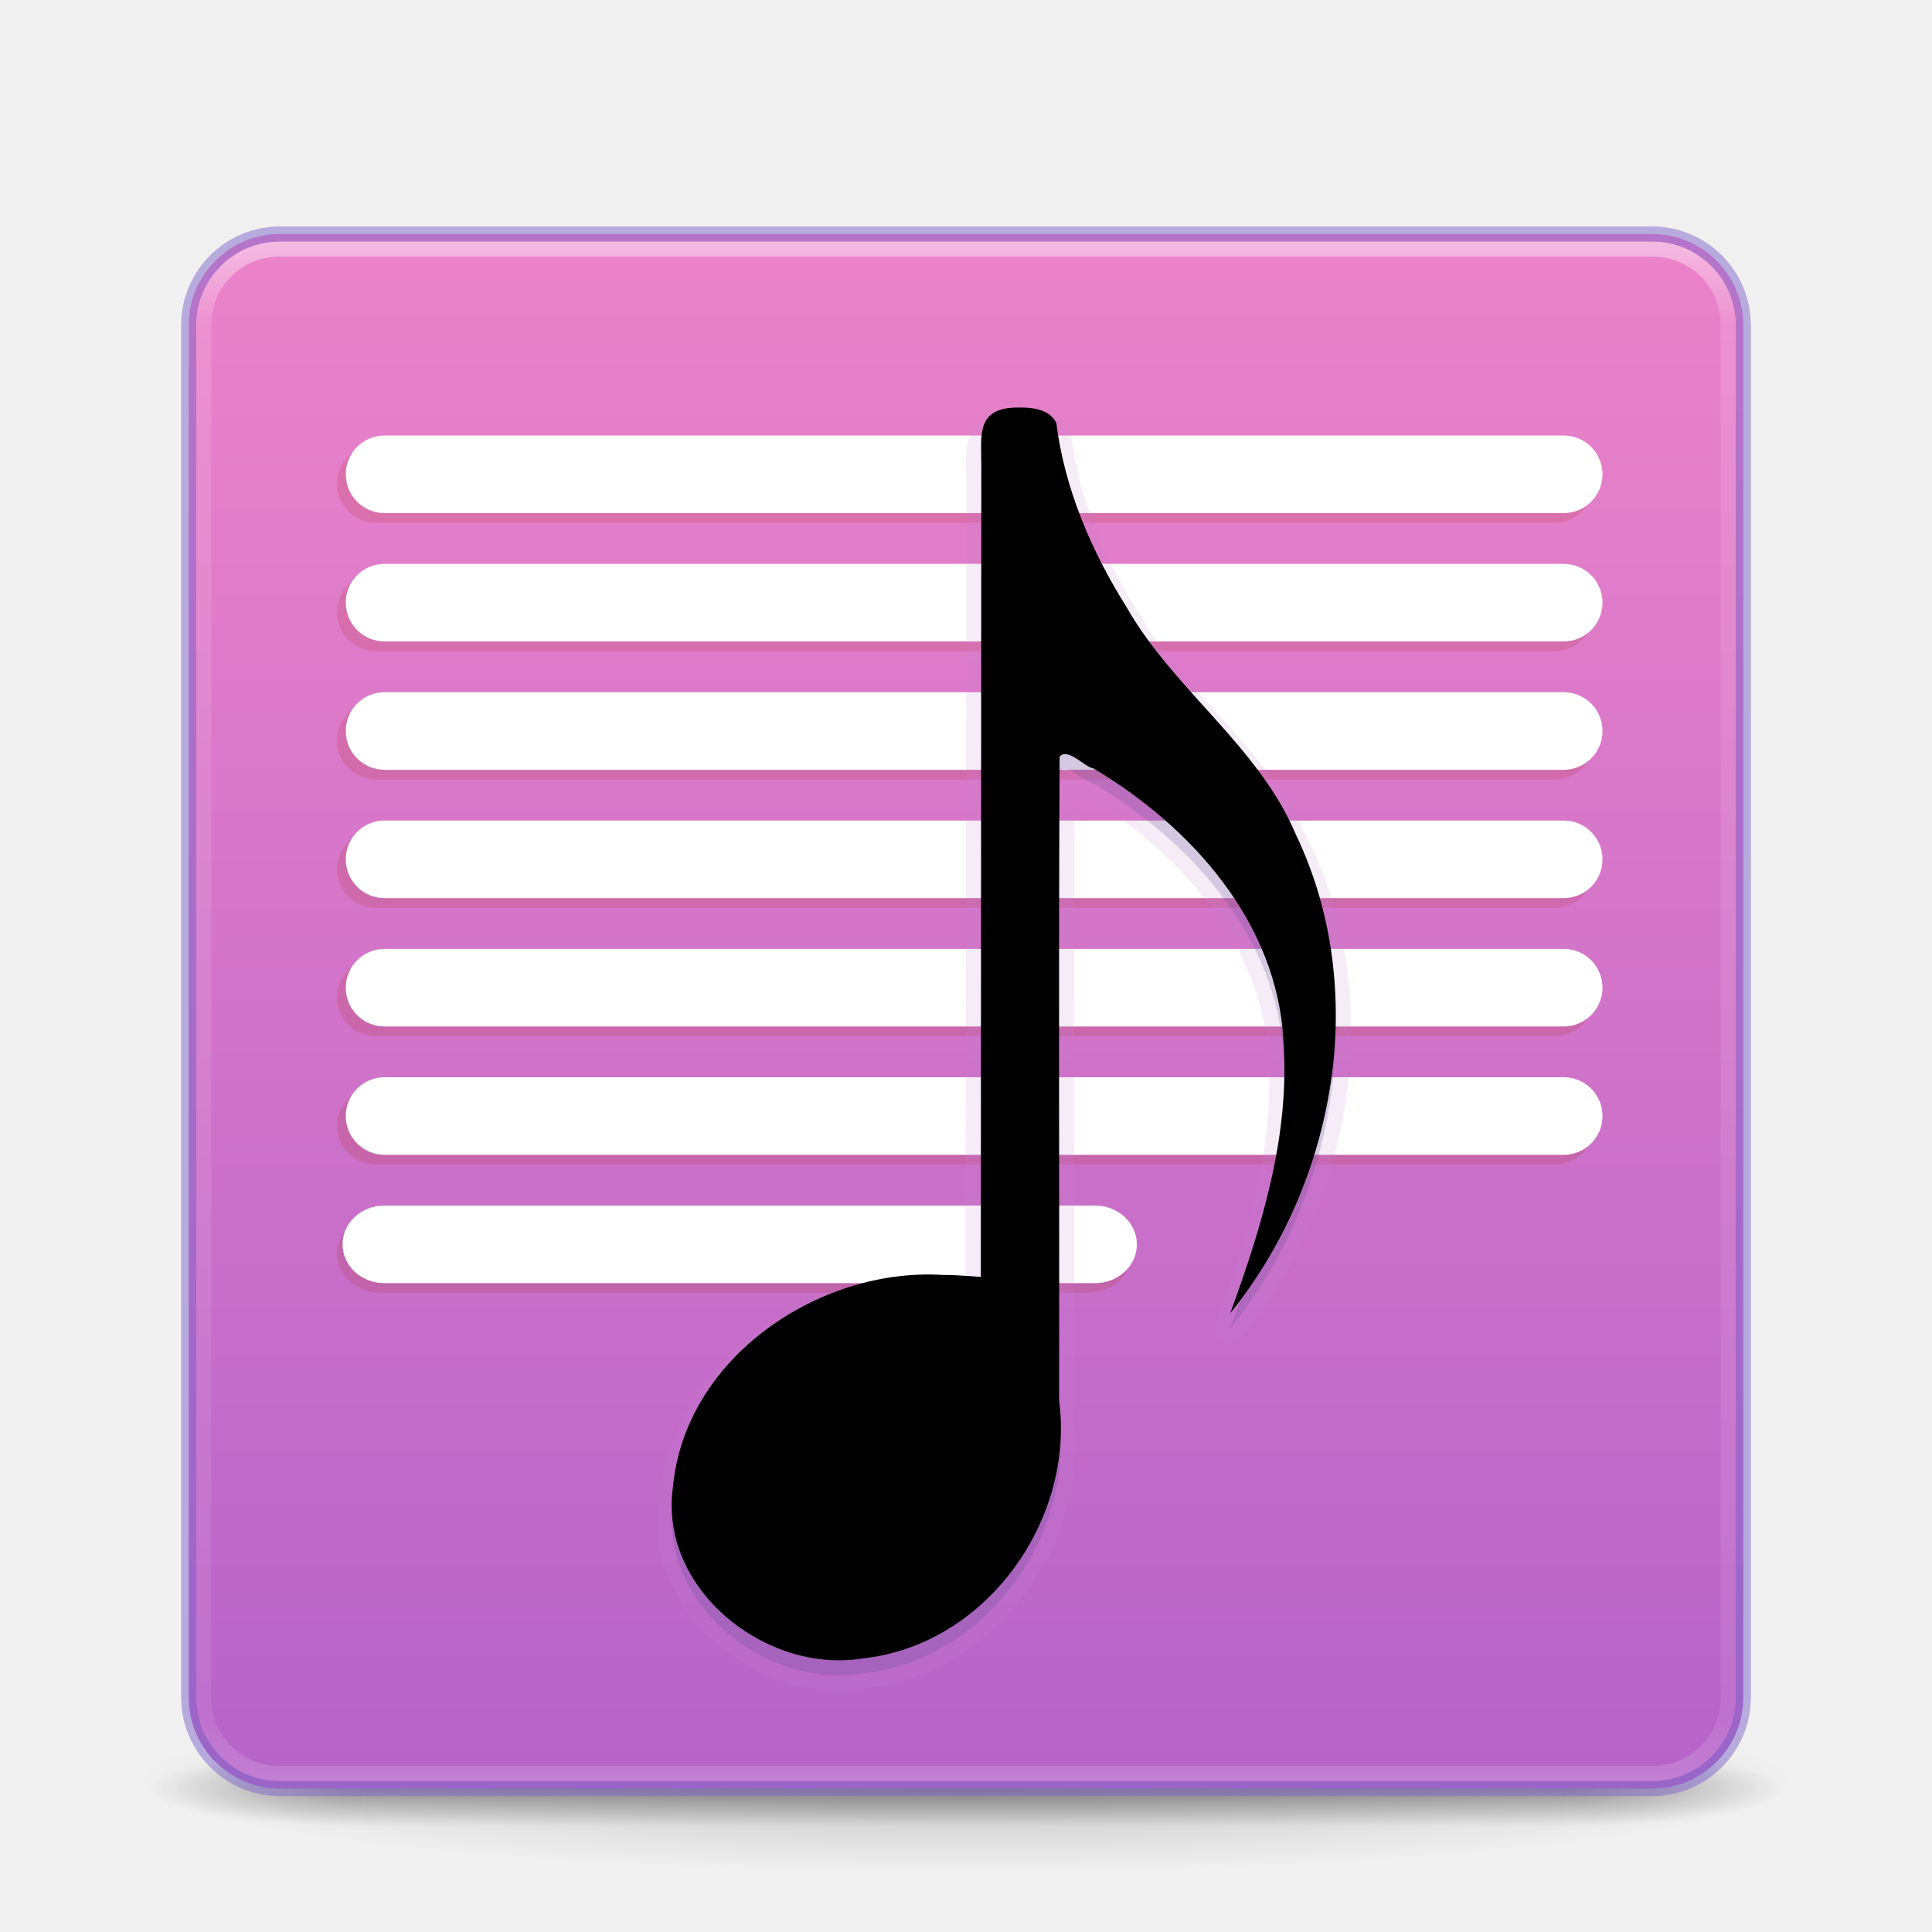
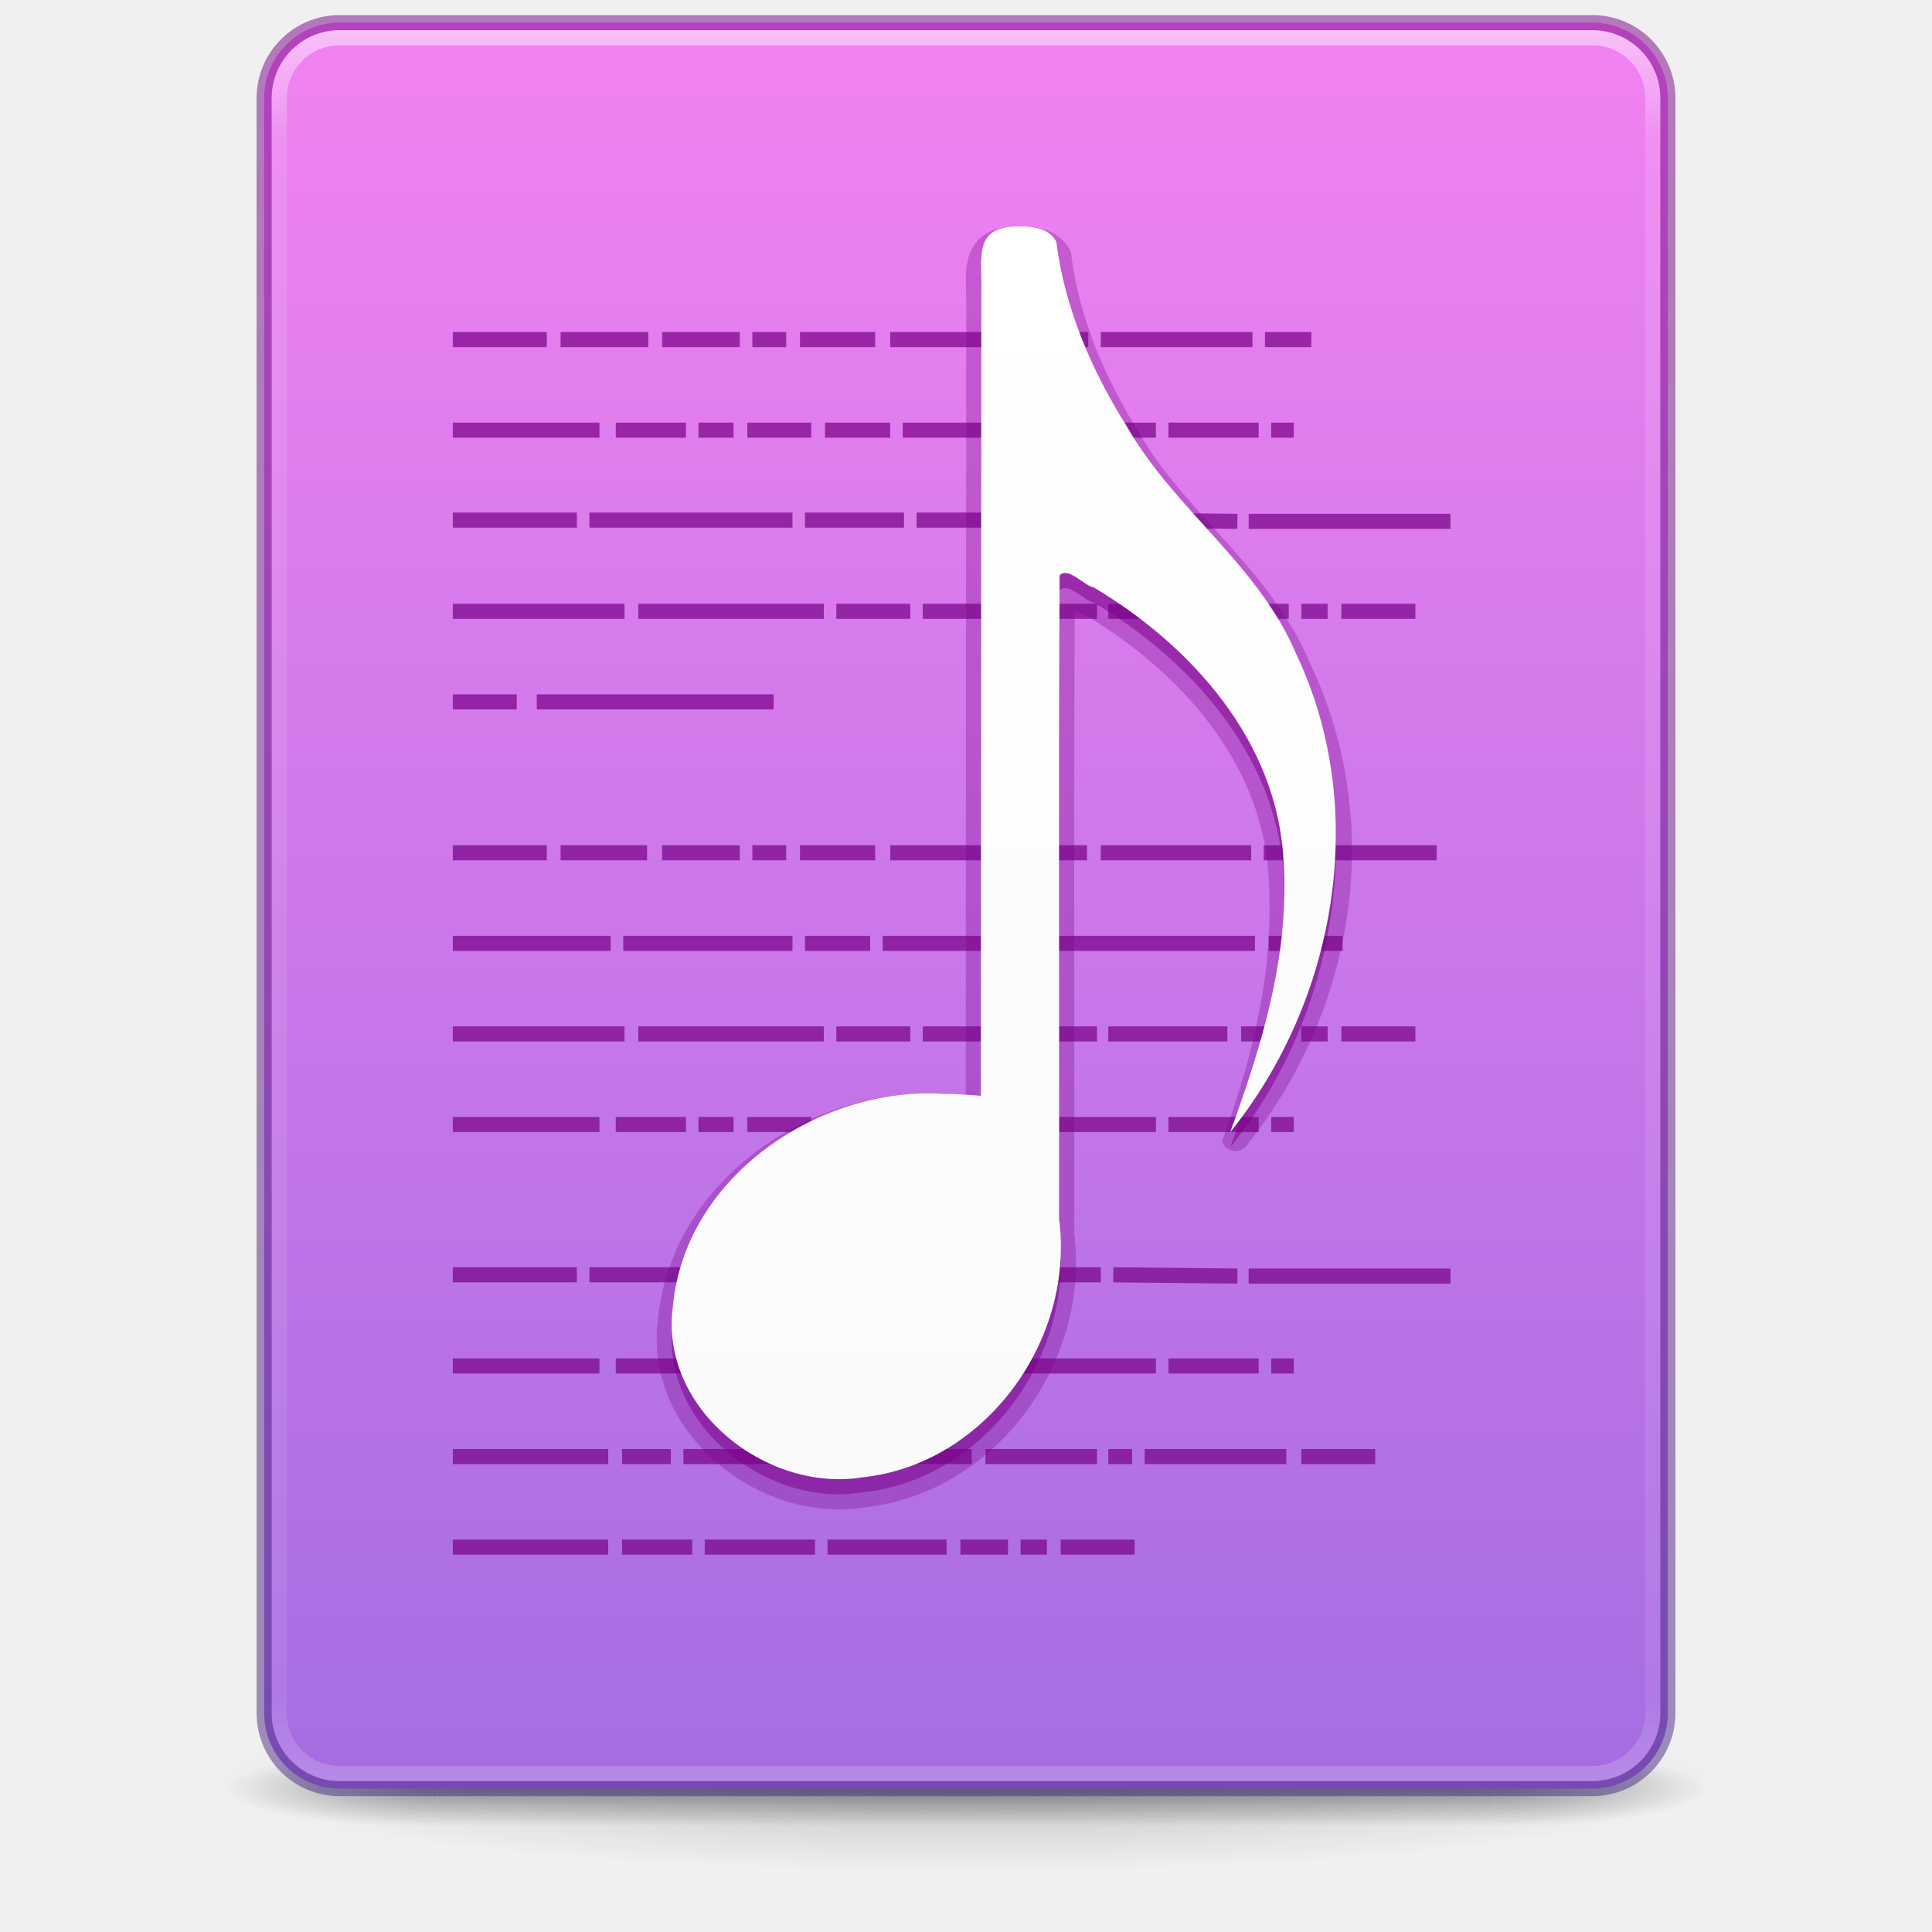
- <svg xmlns="http://www.w3.org/2000/svg" xmlns:xlink="http://www.w3.org/1999/xlink" version="1.1" width="128" height="128" id="svg3049">
-   <defs id="defs3051">
-     <linearGradient id="linearGradient897">
-       <stop id="stop893" style="stop-color:#ec83c9;stop-opacity:1" offset="0" />
-       <stop id="stop895" style="stop-color:#b664c9;stop-opacity:1" offset="1" />
+ <svg xmlns="http://www.w3.org/2000/svg" xmlns:xlink="http://www.w3.org/1999/xlink" version="1.1" id="svg2" height="128" width="128">
+   <defs id="defs4">
+     <linearGradient id="linearGradient6420">
+       <stop id="stop6422" offset="0" style="stop-color:#000000;stop-opacity:1;" />
+       <stop id="stop6424" offset="1" style="stop-color:#000000;stop-opacity:0;" />
    </linearGradient>
+     <linearGradient id="linearGradient6307">
+       <stop id="stop6309" offset="0" style="stop-color:#cc0000;stop-opacity:1;" />
+       <stop id="stop6311" offset="1" style="stop-color:#cc0000;stop-opacity:0;" />
+     </linearGradient>
+     <linearGradient y2="42.728" x2="16.806" y1="20.62" x1="16.806" gradientTransform="matrix(4.207666,0,0,5.317381,-4.693666,-108.4236)" gradientUnits="userSpaceOnUse" id="linearGradient4610" xlink:href="#linearGradient4035" />
+     <linearGradient id="linearGradient4035">
+       <stop offset="0" style="stop-color:#ffffff;stop-opacity:1" id="stop4037" />
+       <stop offset="0.056" style="stop-color:#ffffff;stop-opacity:0.235" id="stop4039" />
+       <stop offset="0.944" style="stop-color:#ffffff;stop-opacity:0.157" id="stop4041" />
+       <stop offset="1" style="stop-color:#ffffff;stop-opacity:0.392" id="stop4043" />
+     </linearGradient>
+     <linearGradient id="linearGradient3688-166-749-654">
+       <stop offset="0" style="stop-color:#181818;stop-opacity:1" id="stop3088" />
+       <stop offset="1" style="stop-color:#181818;stop-opacity:0" id="stop3090" />
+     </linearGradient>
+     <linearGradient id="linearGradient3688-464-309-604">
+       <stop offset="0" style="stop-color:#181818;stop-opacity:1" id="stop3094" />
+       <stop offset="1" style="stop-color:#181818;stop-opacity:0" id="stop3096" />
+     </linearGradient>
+     <linearGradient id="linearGradient3702-501-757-795">
+       <stop offset="0" style="stop-color:#181818;stop-opacity:0" id="stop3100" />
+       <stop offset="0.5" style="stop-color:#181818;stop-opacity:1" id="stop3102" />
+       <stop offset="1" style="stop-color:#181818;stop-opacity:0" id="stop3104" />
+     </linearGradient>
+     <linearGradient gradientTransform="matrix(1.823529,0,0,1.983051,3.823529,-1959.464)" gradientUnits="userSpaceOnUse" y2="1047.854" x2="33" y1="988.821" x1="33" id="linearGradient4899" xlink:href="#linearGradient3994-617-9-9" />
+     <linearGradient y2="42.728" x2="16.806" y1="20.62" x1="16.806" gradientTransform="matrix(3.745285,0,0,4.855,2.855089,-93.77809)" gradientUnits="userSpaceOnUse" id="linearGradient4939" xlink:href="#linearGradient6420" />
+     <linearGradient id="linearGradient2867-449-88-871-390-598-476-591-434-148-57-177-8-3-3-6-4-8-8-8-5-7">
+       <stop offset="0" style="stop-color:#505050;stop-opacity:1" id="stop3750-1-0-7-6-6-1-3-9-3-9" />
+       <stop offset="0.262" style="stop-color:#2b2b2b;stop-opacity:1" id="stop3752-3-7-4-0-32-8-923-0-7-0" />
+       <stop offset="0.705" style="stop-color:#0a0a0a;stop-opacity:1" id="stop3754-1-8-5-2-7-6-7-1-9-1" />
+       <stop offset="1" style="stop-color:#000000;stop-opacity:1" id="stop3756-1-6-2-6-6-1-96-6-0-1" />
+     </linearGradient>
+     <radialGradient xlink:href="#linearGradient2867-449-88-871-390-598-476-591-434-148-57-177-8-3-3-6-4-8-8-8-5-7" id="radialGradient5299" gradientUnits="userSpaceOnUse" gradientTransform="matrix(0,25.07708,-23.88123,0,303.5567,-222.2813)" cx="7.118" cy="9.957" fx="7.118" fy="9.957" r="12.672" />
+     <linearGradient gradientTransform="matrix(1.888889,0,0,2.056604,1.666666,-2034.368)" gradientUnits="userSpaceOnUse" y2="991.362" x2="33" y1="1045.362" x1="33" id="linearGradient6426" xlink:href="#linearGradient4035" />
+     <linearGradient id="linearGradient3994-617-9-9">
+       <stop offset="0" style="stop-color:#667885;stop-opacity:1" id="stop4324-9-7" />
+       <stop offset="1" style="stop-color:#485a6c;stop-opacity:1" id="stop4326-1-1" />
+     </linearGradient>
+     <linearGradient y2="39.999" x2="25.058" y1="47.028" x1="25.058" gradientTransform="matrix(2.785714,0,0,1.857143,-3.042833,960.0765)" gradientUnits="userSpaceOnUse" id="linearGradient3941" xlink:href="#linearGradient3702-501-757-795" />
+     <radialGradient r="2.5" fy="43.5" fx="4.993" cy="43.5" cx="4.993" gradientTransform="matrix(5.536781,0,0,2.6,-52.48024,-1153.962)" gradientUnits="userSpaceOnUse" id="radialGradient3944" xlink:href="#linearGradient3688-464-309-604" />
+     <radialGradient r="2.5" fy="43.5" fx="4.996" cy="43.5" cx="4.996" gradientTransform="matrix(5.610595,6.8507554e-7,-1.4382541e-7,2.60002,74.96677,927.7613)" gradientUnits="userSpaceOnUse" id="radialGradient3947" xlink:href="#linearGradient3688-166-749-654" />
+     <linearGradient y2="1015.362" x2="32" y1="1017.87" x1="32" spreadMethod="reflect" gradientTransform="matrix(2,0,0,1.8,-2,-816.2898)" gradientUnits="userSpaceOnUse" id="linearGradient4305" xlink:href="#linearGradient6307" />
+     <linearGradient y2="991.362" x2="33" y1="1045.362" x1="33" gradientTransform="matrix(1.577778,0,0,1.792453,11.93333,-1765.366)" gradientUnits="userSpaceOnUse" id="linearGradient12733" xlink:href="#linearGradient6420" />
+     <linearGradient id="linearGradient3600-9-14">
+       <stop id="stop3602-3-8" style="stop-color:#f4f4f4;stop-opacity:1" offset="0" />
+       <stop id="stop3604-7-1" style="stop-color:#dbdbdb;stop-opacity:1" offset="1" />
+     </linearGradient>
+     <linearGradient id="linearGradient3977-4-5">
+       <stop id="stop3979-7-4" style="stop-color:#ffffff;stop-opacity:1" offset="0" />
+       <stop id="stop3981-6-9" style="stop-color:#ffffff;stop-opacity:0.235" offset="0.012" />
+       <stop id="stop3983-5-6" style="stop-color:#ffffff;stop-opacity:0.157" offset="0.988" />
+       <stop id="stop3985-6-3" style="stop-color:#ffffff;stop-opacity:0.392" offset="1" />
+     </linearGradient>
+     <linearGradient id="linearGradient3104-6-7">
+       <stop id="stop3106-3-3" style="stop-color:#000000;stop-opacity:0.318" offset="0" />
+       <stop id="stop3108-9-6" style="stop-color:#000000;stop-opacity:0.24" offset="1" />
+     </linearGradient>
+     <linearGradient y2="2.906" x2="-51.786" y1="50.786" x1="-51.786" gradientTransform="matrix(1.591921,0,0,1.891099,133.8087,6.15062)" gradientUnits="userSpaceOnUse" id="linearGradient13846" xlink:href="#linearGradient3104-6-7" />
+     <linearGradient y2="42.1" x2="24" y1="5.864" x1="24" gradientTransform="matrix(1.810811,0,0,2.459456,20.54054,0.97296)" gradientUnits="userSpaceOnUse" id="linearGradient13849" xlink:href="#linearGradient3977-4-5" />
+     <linearGradient y2="47.013" x2="25.132" y1="0.985" x1="25.132" gradientTransform="matrix(1.942853,0,0,1.998989,17.37152,8.95748)" gradientUnits="userSpaceOnUse" id="linearGradient13852" xlink:href="#linearGradient3600-9-14" />
+     <radialGradient xlink:href="#linearGradient3688-166-749-654" id="radialGradient3946" gradientUnits="userSpaceOnUse" gradientTransform="matrix(1.974098,0,0,1.4,26.45127,-17.40253)" cx="4.993" cy="43.5" fx="4.993" fy="43.5" r="2.5" />
+     <radialGradient xlink:href="#linearGradient3688-166-749-654" id="radialGradient3948" gradientUnits="userSpaceOnUse" gradientTransform="matrix(1.974098,0,0,1.4,-21.54873,-104.3975)" cx="4.993" cy="43.5" fx="4.993" fy="43.5" r="2.5" />
+     <linearGradient xlink:href="#linearGradient3702-501-757-795" id="linearGradient3950" gradientUnits="userSpaceOnUse" x1="25.058" y1="47.028" x2="25.058" y2="39.999" gradientTransform="matrix(0.8796297,0,0,1,2.888892,-0.00253193)" />
+     <radialGradient xlink:href="#linearGradient6420" id="radialGradient3976" gradientUnits="userSpaceOnUse" gradientTransform="matrix(1.414902,0,0,0.1697883,69.70032,102.1314)" cx="-4.029" cy="93.468" fx="-4.029" fy="93.468" r="35.338" />
+     <linearGradient xlink:href="#linearGradient3924" id="linearGradient3965" gradientUnits="userSpaceOnUse" gradientTransform="matrix(2.72973,0,0,2.72973,-14.51351,-14.51349)" x1="24" y1="6.04" x2="24" y2="48.535" />
    <linearGradient id="linearGradient3924">
      <stop id="stop3926" style="stop-color:#ffffff;stop-opacity:1" offset="0" />
      <stop id="stop3928" style="stop-color:#ffffff;stop-opacity:0.235" offset="0.063" />
      <stop id="stop3930" style="stop-color:#ffffff;stop-opacity:0.157" offset="0.951" />
      <stop id="stop3932" style="stop-color:#ffffff;stop-opacity:0.392" offset="1" />
    </linearGradient>
-     <linearGradient id="linearGradient3688-166-749-5">
-       <stop id="stop2883-0" style="stop-color:#181818;stop-opacity:1" offset="0" />
-       <stop id="stop2885-5" style="stop-color:#181818;stop-opacity:0" offset="1" />
+     <linearGradient xlink:href="#linearGradient899" id="linearGradient910" gradientUnits="userSpaceOnUse" gradientTransform="translate(-137.4774,-4.527002)" x1="201.477" y1="6.027" x2="201.477" y2="123.027" />
+     <linearGradient id="linearGradient899">
+       <stop offset="0" style="stop-color:#f282f1;stop-opacity:1" id="stop895" />
+       <stop offset="1" style="stop-color:#a56de2;stop-opacity:1" id="stop897" />
    </linearGradient>
-     <linearGradient id="linearGradient3688-464-309-8">
-       <stop id="stop2889-9" style="stop-color:#181818;stop-opacity:1" offset="0" />
-       <stop id="stop2891-4" style="stop-color:#181818;stop-opacity:0" offset="1" />
+     <linearGradient gradientTransform="translate(-7)" xlink:href="#linearGradient902" id="linearGradient904" x1="32" y1="1" x2="32" y2="119" gradientUnits="userSpaceOnUse" />
+     <linearGradient id="linearGradient902">
+       <stop style="stop-color:#770087;stop-opacity:1;" offset="0" id="stop898" />
+       <stop style="stop-color:#452981;stop-opacity:1" offset="1" id="stop900" />
    </linearGradient>
-     <linearGradient id="linearGradient3702-501-757-0">
-       <stop id="stop2895-0" style="stop-color:#181818;stop-opacity:0" offset="0" />
-       <stop id="stop2897-2" style="stop-color:#181818;stop-opacity:1" offset="0.5" />
-       <stop id="stop2899-6" style="stop-color:#181818;stop-opacity:0" offset="1" />
+     <linearGradient x1="167.983" y1="10.002" x2="167.983" y2="55.015" id="linearGradient5228-5" xlink:href="#linearGradient5803" gradientUnits="userSpaceOnUse" gradientTransform="matrix(1.832495,0,0,1.843915,-232.1758,-3.442198)" />
+     <linearGradient id="linearGradient5803">
+       <stop id="stop5805" style="stop-color:#ffffff;stop-opacity:1" offset="0" />
+       <stop id="stop5807" style="stop-color:#fafafa;stop-opacity:1" offset="1" />
    </linearGradient>
-     <linearGradient id="linearGradient3811">
-       <stop id="stop3813" style="stop-color:#000000;stop-opacity:1" offset="0" />
-       <stop id="stop3815" style="stop-color:#000000;stop-opacity:0" offset="1" />
+     <linearGradient x1="22.004" y1="47.813" x2="22.004" y2="3.364" id="linearGradient3046" xlink:href="#linearGradient3104-5" gradientUnits="userSpaceOnUse" gradientTransform="matrix(2.657141,0,0,2.647962,-3.995257,-7.510255)" />
+     <linearGradient id="linearGradient3104-5">
+       <stop id="stop3106-2" style="stop-color:#aaaaaa;stop-opacity:1" offset="0" />
+       <stop id="stop3108-5" style="stop-color:#c8c8c8;stop-opacity:1" offset="1" />
    </linearGradient>
-     <radialGradient xlink:href="#linearGradient3688-166-749-5" id="radialGradient3946" gradientUnits="userSpaceOnUse" gradientTransform="matrix(2.003784,0,0,1.4,27.98813,-17.4)" cx="4.993" cy="43.5" fx="4.993" fy="43.5" r="2.5" />
-     <radialGradient xlink:href="#linearGradient3688-464-309-8" id="radialGradient3948" gradientUnits="userSpaceOnUse" gradientTransform="matrix(2.003784,0,0,1.4,-20.01187,-104.4)" cx="4.993" cy="43.5" fx="4.993" fy="43.5" r="2.5" />
-     <linearGradient xlink:href="#linearGradient3702-501-757-0" id="linearGradient3950" gradientUnits="userSpaceOnUse" x1="25.058" y1="47.028" x2="25.058" y2="39.999" />
-     <linearGradient xlink:href="#linearGradient3924" id="linearGradient3965" gradientUnits="userSpaceOnUse" gradientTransform="matrix(2.72973,0,0,2.72973,-1.513518,1.488319)" x1="24" y1="5" x2="24" y2="43" />
-     <radialGradient xlink:href="#linearGradient3811" id="radialGradient3976" gradientUnits="userSpaceOnUse" gradientTransform="matrix(1.556392,0,0,0.1697883,70.27035,102.1321)" cx="-4.029" cy="93.468" fx="-4.029" fy="93.468" r="35.338" />
-     <linearGradient xlink:href="#linearGradient897" id="linearGradient891" x1="66.997" y1="15.857" x2="66.997" y2="117.81" gradientUnits="userSpaceOnUse" />
-     <linearGradient id="linearGradient5803">
-       <stop id="stop5805" style="stop-color:#fff5ef;stop-opacity:1" offset="0" />
-       <stop id="stop5807" style="stop-color:#fef8dd;stop-opacity:1" offset="1" />
-     </linearGradient>
-     <linearGradient x1="167.983" y1="8.508" x2="167.983" y2="54.78" id="linearGradient5228-5" xlink:href="#linearGradient5803" gradientUnits="userSpaceOnUse" gradientTransform="matrix(1.832495,0,0,1.843915,-232.1758,8.558593)" />
  </defs>
-   <path style="opacity:0.2;color:#000000;fill:url(#radialGradient3976);fill-opacity:1;fill-rule:nonzero;stroke:none;stroke-width:1;marker:none;visibility:visible;display:inline;overflow:visible;enable-background:accumulate" id="path3041" d="m 119,118.002 a 55,6 0 0 1 -110,0 55,6 0 1 1 110,0 z" />
-   <g style="display:inline" id="g2036" transform="matrix(2.699999,0,0,0.5555561,-0.8000075,94.89069)">
+   <path style="color:#000000;display:inline;overflow:visible;visibility:visible;opacity:0.2;fill:url(#radialGradient3976);fill-opacity:1;fill-rule:nonzero;stroke:none;stroke-width:1;marker:none;enable-background:accumulate" id="path3041" d="m 114,118.001 a 50,6 0 0 1 -100,0 50,6 0 1 1 100,0 z" />
+   <g style="display:inline" id="g2036" transform="matrix(2.699999,0,0,0.5555561,-0.800009,94.89055)">
    <g style="opacity:0.4" id="g3712" transform="matrix(1.052632,0,0,1.285713,-1.263158,-13.42854)">
-       <rect style="fill:url(#radialGradient3946);fill-opacity:1;stroke:none" id="rect2801" y="40" x="38" height="7" width="5" />
-       <rect style="fill:url(#radialGradient3948);fill-opacity:1;stroke:none" id="rect3696" transform="scale(-1,-1)" y="-47" x="-10" height="7" width="5" />
-       <rect style="fill:url(#linearGradient3950);fill-opacity:1;stroke:none" id="rect3700" y="40" x="10" height="7" width="28" />
+       <rect style="fill:url(#radialGradient3946);fill-opacity:1;stroke:none;stroke-width:1" id="rect2801-3" y="39.997" x="36.315" height="7" width="4.926" />
+       <rect style="fill:url(#radialGradient3948);fill-opacity:1;stroke:none;stroke-width:1" id="rect3696-6" transform="scale(-1)" y="-46.997" x="-11.685" height="7" width="4.926" />
+       <rect style="fill:url(#linearGradient3950);fill-opacity:1;stroke:none;stroke-width:1" id="rect3700-7" y="39.997" x="11.685" height="7" width="24.63" />
    </g>
  </g>
-   <rect style="color:#000000;fill:url(#linearGradient891);fill-opacity:1;fill-rule:nonzero;stroke:none;stroke-width:1;marker:none;visibility:visible;display:inline;overflow:visible;enable-background:accumulate" id="rect5505-21-3" y="15.502" x="12.5" ry="6.055" rx="6.055" height="103" width="103" />
-   <g id="g2278" transform="translate(0.961713)">
-     <rect ry="2.571" y="29.493" x="21.368" height="5.141" width="83.261" id="rect1454-3" style="opacity:0.15;fill:#a62100;fill-opacity:1;stroke:none;stroke-width:1.18;stroke-linecap:round;stroke-linejoin:round;stroke-miterlimit:4;stroke-dasharray:none;stroke-opacity:1" />
-     <rect ry="2.571" y="28.854" x="21.947" height="5.141" width="83.261" id="rect1454" style="fill:#ffffff;fill-opacity:1;stroke:none;stroke-width:1.18;stroke-linecap:round;stroke-linejoin:round;stroke-miterlimit:4;stroke-dasharray:none;stroke-opacity:1" />
-   </g>
-   <rect style="opacity:0.5;fill:none;stroke:url(#linearGradient3965);stroke-width:1;stroke-linecap:round;stroke-linejoin:round;stroke-miterlimit:4;stroke-opacity:1;stroke-dasharray:none;stroke-dashoffset:0" id="rect6741-7" y="16.502" x="13.5" ry="5" rx="5" height="101" width="101" />
-   <g transform="matrix(0.6320531,0,0,1,8.82398,51.01831)" id="g2278-27">
-     <rect ry="2.571" y="29.493" x="21.368" height="5.141" width="83.261" id="rect1454-3-0" style="opacity:0.15;fill:#a62100;fill-opacity:1;stroke:none;stroke-width:1.18;stroke-linecap:round;stroke-linejoin:round;stroke-miterlimit:4;stroke-dasharray:none;stroke-opacity:1" rx="4.636" />
-     <rect ry="2.571" y="28.854" x="21.947" height="5.141" width="83.261" id="rect1454-9" style="fill:#ffffff;fill-opacity:1;stroke:none;stroke-width:1.18;stroke-linecap:round;stroke-linejoin:round;stroke-miterlimit:4;stroke-dasharray:none;stroke-opacity:1" rx="4.378" />
-   </g>
-   <rect style="color:#000000;display:inline;overflow:visible;visibility:visible;opacity:0.5;fill:none;stroke:#7d65c9;stroke-width:1;stroke-linecap:round;stroke-linejoin:round;stroke-miterlimit:4;stroke-dasharray:none;stroke-dashoffset:0;stroke-opacity:1;marker:none;enable-background:accumulate" id="rect5505-21-3-1" y="15.502" x="12.5" ry="6.055" rx="6.055" height="103" width="103" />
-   <g transform="translate(0.961713,25.50916)" id="g2278-2">
-     <rect ry="2.571" y="29.493" x="21.368" height="5.141" width="83.261" id="rect1454-3-9" style="opacity:0.15;fill:#a62100;fill-opacity:1;stroke:none;stroke-width:1.18;stroke-linecap:round;stroke-linejoin:round;stroke-miterlimit:4;stroke-dasharray:none;stroke-opacity:1" />
-     <rect ry="2.571" y="28.854" x="21.947" height="5.141" width="83.261" id="rect1454-1" style="fill:#ffffff;fill-opacity:1;stroke:none;stroke-width:1.18;stroke-linecap:round;stroke-linejoin:round;stroke-miterlimit:4;stroke-dasharray:none;stroke-opacity:1" />
-   </g>
-   <g transform="translate(0.961713,17.0061)" id="g2278-3">
-     <rect ry="2.571" y="29.493" x="21.368" height="5.141" width="83.261" id="rect1454-3-5" style="opacity:0.15;fill:#a62100;fill-opacity:1;stroke:none;stroke-width:1.18;stroke-linecap:round;stroke-linejoin:round;stroke-miterlimit:4;stroke-dasharray:none;stroke-opacity:1" />
-     <rect ry="2.571" y="28.854" x="21.947" height="5.141" width="83.261" id="rect1454-6" style="fill:#ffffff;fill-opacity:1;stroke:none;stroke-width:1.18;stroke-linecap:round;stroke-linejoin:round;stroke-miterlimit:4;stroke-dasharray:none;stroke-opacity:1" />
-   </g>
-   <g transform="translate(0.961713,8.503056)" id="g2278-6">
-     <rect ry="2.571" y="29.493" x="21.368" height="5.141" width="83.261" id="rect1454-3-7" style="opacity:0.15;fill:#a62100;fill-opacity:1;stroke:none;stroke-width:1.18;stroke-linecap:round;stroke-linejoin:round;stroke-miterlimit:4;stroke-dasharray:none;stroke-opacity:1" />
-     <rect ry="2.571" y="28.854" x="21.947" height="5.141" width="83.261" id="rect1454-5" style="fill:#ffffff;fill-opacity:1;stroke:none;stroke-width:1.18;stroke-linecap:round;stroke-linejoin:round;stroke-miterlimit:4;stroke-dasharray:none;stroke-opacity:1" />
-   </g>
-   <g transform="translate(0.961713,34.01221)" id="g2278-2-6">
-     <rect ry="2.571" y="29.493" x="21.368" height="5.141" width="83.261" id="rect1454-3-9-1" style="opacity:0.15;fill:#a62100;fill-opacity:1;stroke:none;stroke-width:1.18;stroke-linecap:round;stroke-linejoin:round;stroke-miterlimit:4;stroke-dasharray:none;stroke-opacity:1" />
-     <rect ry="2.571" y="28.854" x="21.947" height="5.141" width="83.261" id="rect1454-1-8" style="fill:#ffffff;fill-opacity:1;stroke:none;stroke-width:1.18;stroke-linecap:round;stroke-linejoin:round;stroke-miterlimit:4;stroke-dasharray:none;stroke-opacity:1" />
-   </g>
-   <g transform="translate(0.961713,42.51526)" id="g2278-2-7">
-     <rect ry="2.571" y="29.493" x="21.368" height="5.141" width="83.261" id="rect1454-3-9-9" style="opacity:0.15;fill:#a62100;fill-opacity:1;stroke:none;stroke-width:1.18;stroke-linecap:round;stroke-linejoin:round;stroke-miterlimit:4;stroke-dasharray:none;stroke-opacity:1" />
-     <rect ry="2.571" y="28.854" x="21.947" height="5.141" width="83.261" id="rect1454-1-2" style="fill:#ffffff;fill-opacity:1;stroke:none;stroke-width:1.18;stroke-linecap:round;stroke-linejoin:round;stroke-miterlimit:4;stroke-dasharray:none;stroke-opacity:1" />
-   </g>
-   <path style="color:#000000;display:inline;overflow:visible;visibility:visible;opacity:0.15;fill:#c27ed2;fill-opacity:1;fill-rule:nonzero;stroke:none;marker:none;enable-background:accumulate" id="path5395" d="m 67.437,27.001 c -0.809,0 -1.499,0.147 -2.062,0.469 -0.563,0.321 -0.937,0.822 -1.125,1.344 -0.376,1.044 -0.219,2.058 -0.219,2.938 l -0.062,52.781 c -0.502,-0.035 -0.793,-0.059 -1.438,-0.062 -0.028,-1.45e-4 -0.035,0 -0.062,0 -8.649,-0.498 -17.984,5.726 -18.875,14.906 -0.002,0.011 0.002,0.021 0,0.031 -0.519,3.775 1.236,7.204 3.906,9.5 2.662,2.289 6.267,3.5 9.781,2.938 v 0.031 c 0.023,-0.002 0.04,-0.029 0.062,-0.031 8.583,-0.959 14.856,-9.492 13.813,-18.063 6.7e-5,-0.042 -6.6e-5,-0.083 0,-0.125 0.021,-13.756 -0.037,-27.543 0.031,-41.281 0.067,0.046 0.115,0.078 0.188,0.125 0.14,0.09 0.369,0.17 0.562,0.25 6.282,3.74 11.729,9.882 12.094,17.344 0.408,5.942 -1.387,11.862 -3.469,17.562 a 0.997,0.997 0 0 0 1.719,0.969 c 7.248,-8.978 9.595,-22.027 4.531,-32.688 h -0.031 C 84.125,49.66 78.477,45.955 75.5,40.72 a 0.997,0.997 0 0 0 -0.031,-0.031 c -2.267,-3.608 -3.97,-7.632 -4.5,-11.812 a 0.997,0.997 0 0 0 -0.094,-0.312 c -0.368,-0.736 -1.068,-1.186 -1.688,-1.375 -0.619,-0.189 -1.202,-0.193 -1.688,-0.188 z" />
-   <path style="color:#000000;display:inline;overflow:visible;visibility:visible;opacity:0.3;fill:#5b4b8f;fill-opacity:0.733;fill-rule:nonzero;stroke:none;marker:none;enable-background:accumulate" id="path7249-8-0-3-6-1-6-8-6" d="m 67.438,28.001 c -2.795,0 -2.421,1.86 -2.421,3.754 l -0.034,53.847 c 0,0 -1.454,-0.134 -2.527,-0.134 -8.15,-0.5 -17.054,5.447 -17.869,14.028 -0.96,6.823 6.204,12.437 12.593,11.375 8.049,-0.861 14.039,-9.034 12.989,-17.105 0.023,-14.21 -0.045,-28.436 0.034,-42.636 0.549,-0.632 1.668,0.714 2.246,0.78 6.474,3.854 12.2,10.21 12.587,18.126 0.425,6.185 -1.436,12.237 -3.53,17.971 7.016,-8.691 9.263,-21.369 4.387,-31.635 -2.494,-5.959 -8.119,-9.631 -11.266,-15.166 -2.324,-3.699 -4.093,-7.828 -4.646,-12.194 -0.456,-0.911 -1.594,-1.021 -2.482,-1.012 z" />
-   <path style="opacity:1;fill:#000000;fill-opacity:1;stroke:none" id="path7249-8-0-3-6-1-6-8" d="m 67.438,27.001 c -2.795,0 -2.421,1.86 -2.421,3.754 l -0.034,53.847 c 0,0 -1.454,-0.134 -2.527,-0.134 -8.15,-0.5 -17.054,5.447 -17.869,14.028 -0.96,6.823 6.204,12.437 12.593,11.375 8.049,-0.861 14.039,-9.034 12.989,-17.105 0.023,-14.21 -0.045,-28.436 0.034,-42.636 0.549,-0.632 1.668,0.714 2.246,0.78 6.474,3.854 12.2,10.21 12.587,18.126 0.425,6.185 -1.436,12.237 -3.53,17.971 7.016,-8.691 9.263,-21.369 4.387,-31.635 -2.494,-5.959 -8.119,-9.631 -11.266,-15.166 -2.324,-3.699 -4.093,-7.828 -4.646,-12.194 -0.456,-0.911 -1.594,-1.021 -2.482,-1.012 z" />
+   <rect style="fill:url(#linearGradient910);stroke:none;font-variant-east_asian:normal;opacity:1;vector-effect:none;fill-opacity:1;stroke-width:1;stroke-linecap:butt;stroke-linejoin:miter;stroke-miterlimit:4;stroke-dasharray:none;stroke-dashoffset:0;stroke-opacity:1" id="rect4897" y="1.5" x="17.5" ry="5" rx="5" height="117" width="93" />
+   <path style="fill:none;stroke:#770087;stroke-width:1px;stroke-linecap:butt;stroke-linejoin:miter;stroke-opacity:1;opacity:0.7" id="path3475" d="m 30,22.5 h 6.228 z m 7.141,0 h 5.812 z m 6.726,0 h 5.148 z m 5.979,0 h 2.242 z m 3.155,0 h 4.982 z m 5.979,0 h 13.12 z m 13.95,0 h 10.047 z m 10.878,0 h 3.072 z M 30,28.5 h 9.715 z m 10.795,0 h 4.65 z m 5.48,0 h 2.325 z m 3.238,0 h 4.235 z m 5.148,0 h 4.318 z m 5.148,0 h 6.892 z m 7.805,0 h 8.968 z m 9.798,0 h 5.979 z m 6.809,0 h 1.495 z M 30,34.459 h 8.221 z m 9.051,0 h 13.452 z m 14.282,0 h 6.56 z m 7.39,0 h 6.145 z m 6.975,0 h 5.231 z m 6.062,0 8.221,0.083 z m 8.968,0.083 H 96.096 Z M 30,40.5 h 11.376 z m 12.289,0 H 54.579 Z m 13.12,0 h 4.899 z m 5.729,0 h 11.542 z m 12.289,0 h 7.888 z m 8.802,0 h 3.155 z m 3.986,0 h 1.744 z m 2.657,0 h 4.899 z M 30,46.5 h 4.235 z m 5.563,0 H 51.257 Z M 30,56.5 h 6.228 z m 7.141,0 h 5.729 z m 6.726,0 h 5.148 z m 5.979,0 h 2.242 z m 3.155,0 h 4.982 z m 5.979,0 h 13.037 z m 13.95,0 h 9.964 z m 10.795,0 h 3.155 z m 3.986,0 h 7.473 z M 30,62.5 h 10.462 z m 11.293,0 h 11.21 z m 12.04,0 h 4.318 z m 5.148,0 h 10.546 z m 11.376,0 h 13.286 z m 14.199,0 h 4.899 z M 30,68.5 h 11.376 z m 12.289,0 H 54.579 Z m 13.12,0 h 4.899 z m 5.729,0 h 11.542 z m 12.289,0 h 7.888 z m 8.802,0 h 3.155 z m 3.986,0 h 1.744 z m 2.657,0 h 4.899 z M 30,74.5 h 9.715 z m 10.795,0 h 4.65 z m 5.48,0 h 2.325 z m 3.238,0 h 4.235 z m 5.148,0 h 4.318 z m 5.148,0 h 6.892 z m 7.805,0 h 8.968 z m 9.798,0 h 5.979 z m 6.809,0 h 1.495 z M 30,84.459 h 8.221 z m 9.051,0 h 13.452 z m 14.282,0 h 6.56 z m 7.39,0 h 6.145 z m 6.975,0 h 5.231 z m 6.062,0 8.221,0.083 z m 8.968,0.083 H 96.096 Z M 30,90.5 h 9.715 z m 10.795,0 h 4.65 z m 5.48,0 h 2.325 z m 3.238,0 h 4.235 z m 5.148,0 h 4.318 z m 5.148,0 h 6.892 z m 7.805,0 h 8.968 z m 9.798,0 h 5.979 z m 6.809,0 h 1.495 z M 30,96.5 h 10.296 z m 11.21,0 h 3.238 z m 4.069,0 h 7.39 z m 8.221,0 h 10.878 z m 11.791,0 h 7.39 z m 8.137,0 h 1.578 z m 2.408,0 h 9.383 z m 10.379,0 h 4.899 z M 30,102.5 h 10.296 z m 11.21,0 h 4.65 z m 5.48,0 H 53.997 Z m 8.137,0 h 7.888 z m 8.802,0 h 3.155 z m 3.986,0 h 1.744 z m 2.657,0 h 4.899 z" />
+   <path style="color:#000000;font-style:normal;font-variant:normal;font-weight:normal;font-stretch:normal;font-size:medium;line-height:normal;font-family:sans-serif;font-variant-ligatures:normal;font-variant-position:normal;font-variant-caps:normal;font-variant-numeric:normal;font-variant-alternates:normal;font-feature-settings:normal;text-indent:0;text-align:start;text-decoration:none;text-decoration-line:none;text-decoration-style:solid;text-decoration-color:#000000;letter-spacing:normal;word-spacing:normal;text-transform:none;writing-mode:lr-tb;direction:ltr;text-orientation:mixed;dominant-baseline:auto;baseline-shift:baseline;text-anchor:start;white-space:normal;shape-padding:0;clip-rule:nonzero;display:inline;overflow:visible;visibility:visible;opacity:0.3;isolation:auto;mix-blend-mode:normal;color-interpolation:sRGB;color-interpolation-filters:linearRGB;solid-color:#000000;solid-opacity:1;vector-effect:none;fill:#770087;fill-opacity:1;fill-rule:nonzero;stroke:none;stroke-width:2;stroke-linecap:butt;stroke-linejoin:miter;stroke-miterlimit:4;stroke-dasharray:none;stroke-dashoffset:0;stroke-opacity:1;color-rendering:auto;image-rendering:auto;shape-rendering:auto;text-rendering:auto;enable-background:accumulate" d="m 67.439,15 c -0.81,0 -1.488,0.13 -2.053,0.451 -0.564,0.322 -0.956,0.851 -1.146,1.373 -0.381,1.045 -0.223,2.05 -0.223,2.932 l -0.035,52.791 c -0.515,-0.038 -0.821,-0.075 -1.48,-0.078 -8.665,-0.523 -18.013,5.705 -18.904,14.904 -0.525,3.782 1.205,7.226 3.879,9.525 2.672,2.297 6.313,3.537 9.84,2.961 8.647,-0.943 14.966,-9.594 13.844,-18.223 l 0.008,0.131 c 0.022,-13.798 -0.036,-27.604 0.033,-41.383 0.067,0.045 0.117,0.08 0.189,0.127 0.232,0.15 0.456,0.337 0.945,0.393 L 71.938,40.77 c 6.281,3.74 11.735,9.856 12.1,17.316 v 0.01 l 0.002,0.01 C 84.447,64.047 83.082,69.8 81,75.5 c 0,0 -0.148,0.318 0.426,0.649 C 82,76.481 82.5,76 82.5,76 89.744,67.027 91.855,54.625 86.807,43.969 84.159,37.662 78.481,33.962 75.496,28.713 l -0.01,-0.02 -0.012,-0.02 c -2.267,-3.608 -3.97,-7.606 -4.5,-11.787 L 70.953,16.717 70.875,16.564 C 70.505,15.826 69.821,15.4 69.199,15.207 68.578,15.014 67.978,14.995 67.488,15 Z" id="path934" />
+   <rect width="93" height="117" rx="5" ry="5" x="17.5" y="1.5" id="rect3993" style="opacity:0.5;fill:none;stroke:url(#linearGradient904);stroke-width:1;stroke-opacity:1;font-variant-east_asian:normal;vector-effect:none;fill-opacity:1;stroke-linecap:butt;stroke-linejoin:miter;stroke-miterlimit:4;stroke-dasharray:none;stroke-dashoffset:0" />
+   <rect width="91" height="115" rx="4" ry="4" x="18.5" y="2.5" id="rect6741-5-0-2-3" style="fill:none;stroke:url(#linearGradient3965);stroke-width:1;stroke-linecap:round;stroke-linejoin:round;stroke-miterlimit:4;stroke-dasharray:none;stroke-dashoffset:0;stroke-opacity:1;font-variant-east_asian:normal;opacity:0.5;vector-effect:none;fill-opacity:1" />
+   <flowRoot xml:space="preserve" id="flowRoot81" style="font-style:normal;font-weight:normal;font-size:40px;line-height:1.25;font-family:sans-serif;letter-spacing:0px;word-spacing:0px;fill:#000000;fill-opacity:1;stroke:none">
+     <flowRegion id="flowRegion83">
+       <rect id="rect85" width="281.614" height="581.072" x="-189.295" y="-10.609" />
+     </flowRegion>
+     <flowPara id="flowPara87" />
+   </flowRoot>
+   <path d="m 67.438,16.001 c -2.795,0 -2.421,1.86 -2.421,3.754 l -0.034,53.847 c 0,0 -1.454,-0.134 -2.527,-0.134 -8.15,-0.5 -17.054,5.447 -17.869,14.028 -0.96,6.823 6.204,12.437 12.593,11.375 8.049,-0.861 14.039,-9.034 12.989,-17.105 0.023,-14.21 -0.045,-28.436 0.034,-42.636 0.549,-0.632 1.668,0.714 2.246,0.78 6.474,3.854 12.2,10.21 12.587,18.126 0.425,6.185 -1.436,12.237 -3.53,17.971 7.016,-8.691 9.263,-21.369 4.387,-31.635 -2.494,-5.959 -8.119,-9.631 -11.266,-15.166 -2.324,-3.699 -4.093,-7.828 -4.646,-12.194 -0.456,-0.911 -1.594,-1.021 -2.482,-1.012 z" id="path932" style="opacity:0.5;fill:#770087;fill-opacity:1;stroke:none" />
+   <path style="opacity:1;fill:url(#linearGradient5228-5);fill-opacity:1;stroke:none" id="path7249-8-0-3-6-1-6-8" d="m 67.438,15.001 c -2.795,0 -2.421,1.86 -2.421,3.754 l -0.034,53.847 c 0,0 -1.454,-0.134 -2.527,-0.134 -8.15,-0.5 -17.054,5.447 -17.869,14.028 -0.96,6.823 6.204,12.437 12.593,11.375 8.049,-0.861 14.039,-9.034 12.989,-17.105 0.023,-14.21 -0.045,-28.436 0.034,-42.636 0.549,-0.632 1.668,0.714 2.246,0.78 6.474,3.854 12.2,10.21 12.587,18.126 0.425,6.185 -1.436,12.237 -3.53,17.971 7.016,-8.691 9.263,-21.369 4.387,-31.635 -2.494,-5.959 -8.119,-9.631 -11.266,-15.166 -2.324,-3.699 -4.093,-7.828 -4.646,-12.194 -0.456,-0.911 -1.594,-1.021 -2.482,-1.012 z" />
</svg>
